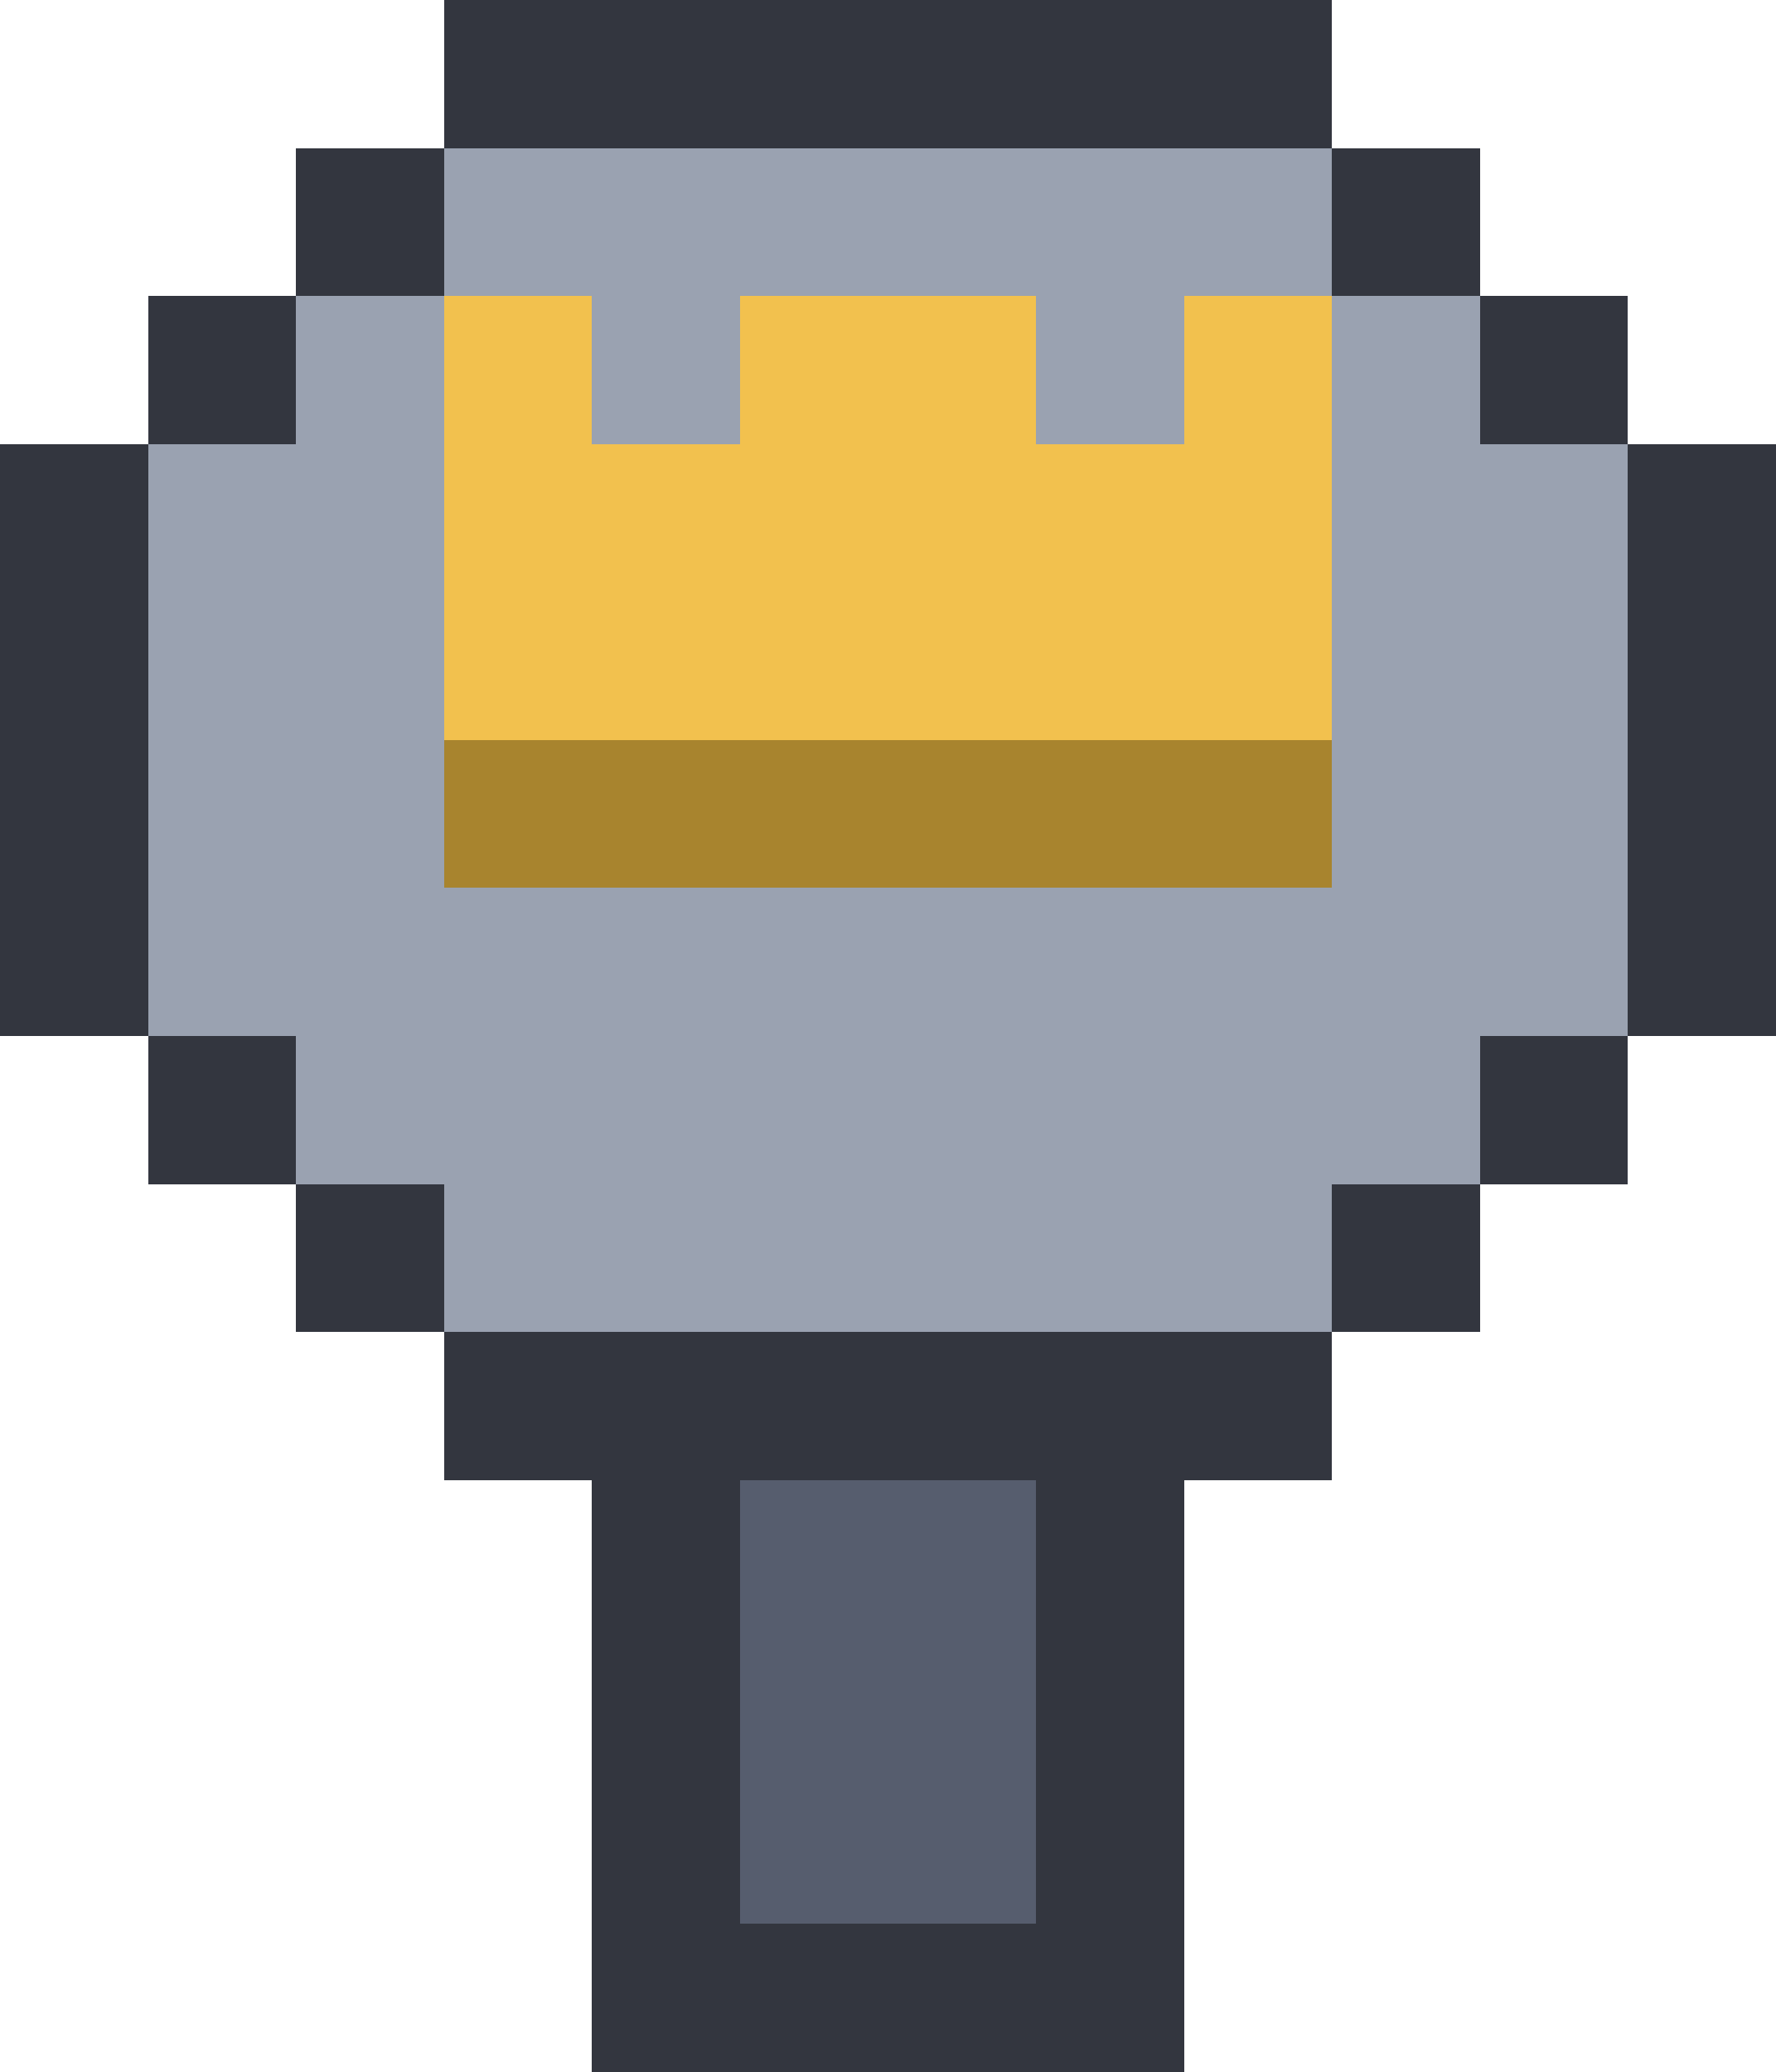
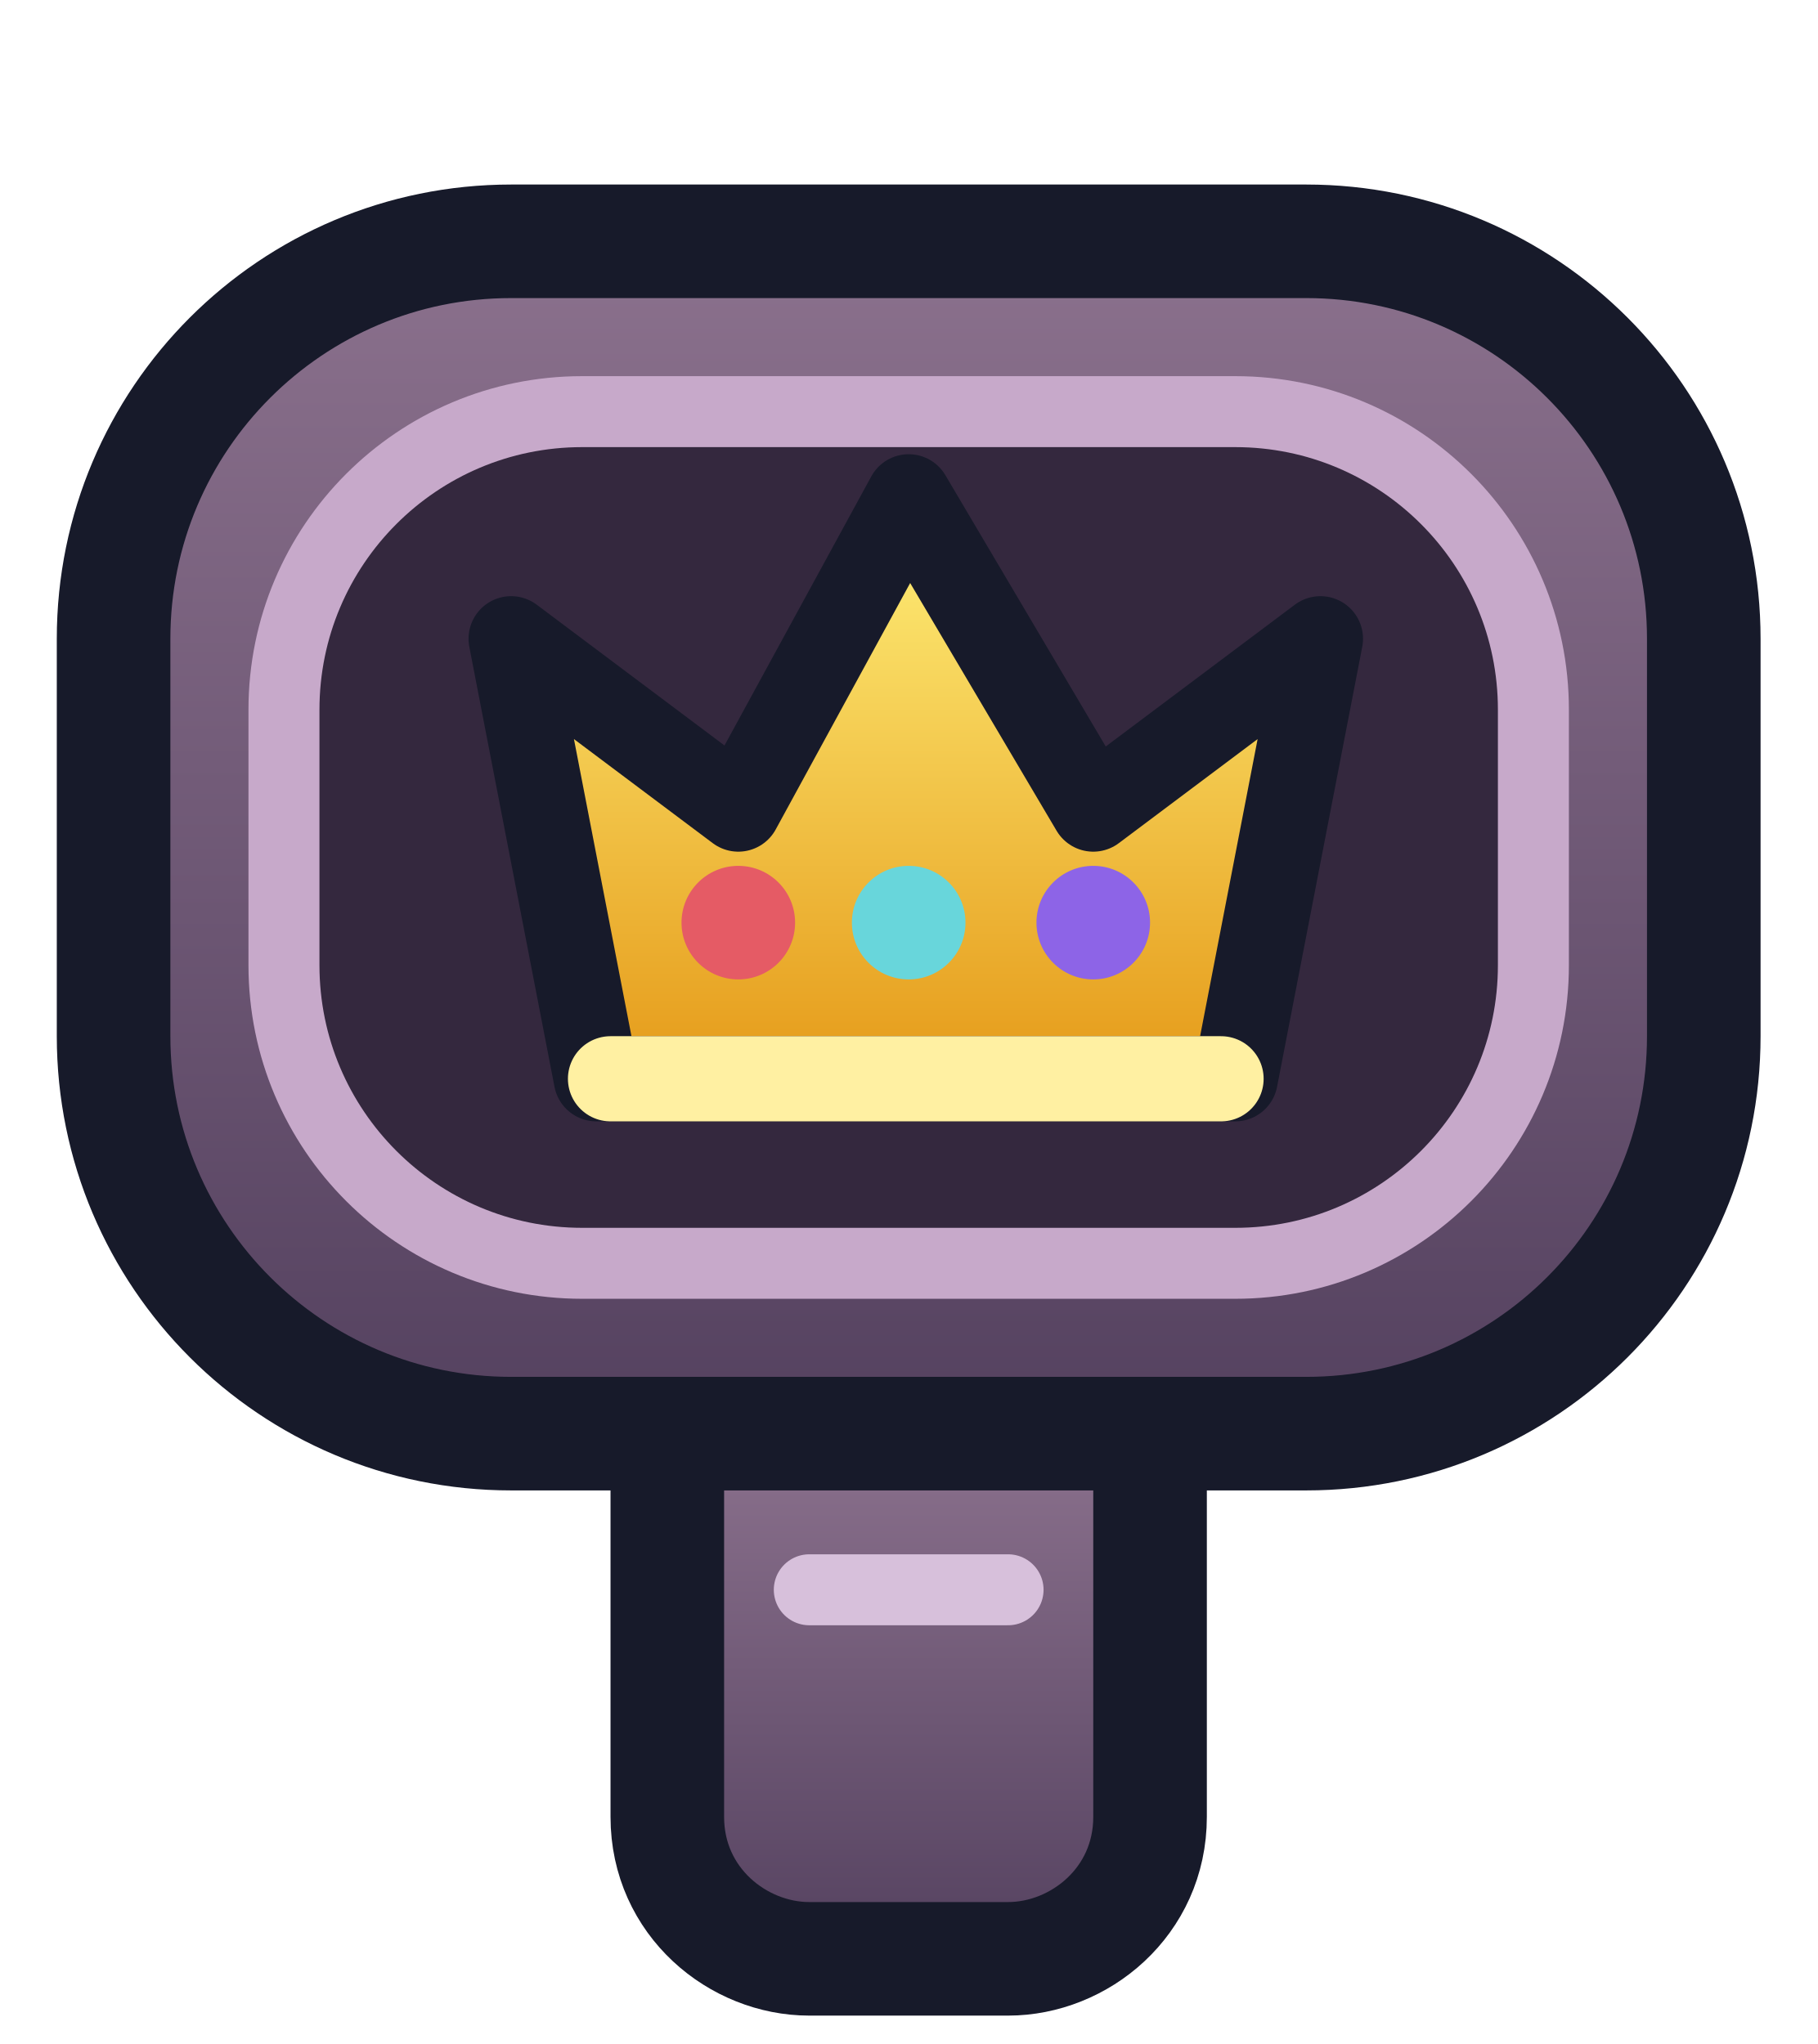
- <svg xmlns="http://www.w3.org/2000/svg" viewBox="0 0 12 14" shape-rendering="crispEdges">
-   <rect x="3" y="0" width="6" height="1" fill="#33363f" />
-   <rect x="2" y="1" width="1" height="1" fill="#33363f" />
-   <rect x="3" y="1" width="6" height="1" fill="#9aa2b1" />
-   <rect x="9" y="1" width="1" height="1" fill="#33363f" />
-   <rect x="1" y="2" width="1" height="1" fill="#33363f" />
-   <rect x="2" y="2" width="1" height="1" fill="#9aa2b1" />
-   <rect x="3" y="2" width="1" height="1" fill="#f2c14e" />
-   <rect x="4" y="2" width="1" height="1" fill="#9aa2b1" />
-   <rect x="5" y="2" width="2" height="1" fill="#f2c14e" />
-   <rect x="7" y="2" width="1" height="1" fill="#9aa2b1" />
-   <rect x="8" y="2" width="1" height="1" fill="#f2c14e" />
-   <rect x="9" y="2" width="1" height="1" fill="#9aa2b1" />
-   <rect x="10" y="2" width="1" height="1" fill="#33363f" />
-   <rect x="0" y="3" width="1" height="1" fill="#33363f" />
-   <rect x="1" y="3" width="2" height="1" fill="#9aa2b1" />
-   <rect x="3" y="3" width="6" height="1" fill="#f2c14e" />
-   <rect x="9" y="3" width="2" height="1" fill="#9aa2b1" />
-   <rect x="11" y="3" width="1" height="1" fill="#33363f" />
-   <rect x="0" y="4" width="1" height="1" fill="#33363f" />
-   <rect x="1" y="4" width="2" height="1" fill="#9aa2b1" />
-   <rect x="3" y="4" width="6" height="1" fill="#f2c14e" />
-   <rect x="9" y="4" width="2" height="1" fill="#9aa2b1" />
-   <rect x="11" y="4" width="1" height="1" fill="#33363f" />
-   <rect x="0" y="5" width="1" height="1" fill="#33363f" />
-   <rect x="1" y="5" width="2" height="1" fill="#9aa2b1" />
-   <rect x="3" y="5" width="6" height="1" fill="#a8842e" />
-   <rect x="9" y="5" width="2" height="1" fill="#9aa2b1" />
-   <rect x="11" y="5" width="1" height="1" fill="#33363f" />
-   <rect x="0" y="6" width="1" height="1" fill="#33363f" />
-   <rect x="1" y="6" width="10" height="1" fill="#9aa2b1" />
-   <rect x="11" y="6" width="1" height="1" fill="#33363f" />
-   <rect x="1" y="7" width="1" height="1" fill="#33363f" />
-   <rect x="2" y="7" width="8" height="1" fill="#9aa2b1" />
-   <rect x="10" y="7" width="1" height="1" fill="#33363f" />
-   <rect x="2" y="8" width="1" height="1" fill="#33363f" />
-   <rect x="3" y="8" width="6" height="1" fill="#9aa2b1" />
-   <rect x="9" y="8" width="1" height="1" fill="#33363f" />
-   <rect x="3" y="9" width="6" height="1" fill="#33363f" />
-   <rect x="4" y="10" width="1" height="1" fill="#33363f" />
-   <rect x="5" y="10" width="2" height="1" fill="#565d6e" />
-   <rect x="7" y="10" width="1" height="1" fill="#33363f" />
-   <rect x="4" y="11" width="1" height="1" fill="#33363f" />
-   <rect x="5" y="11" width="2" height="1" fill="#565d6e" />
-   <rect x="7" y="11" width="1" height="1" fill="#33363f" />
-   <rect x="4" y="12" width="1" height="1" fill="#33363f" />
-   <rect x="5" y="12" width="2" height="1" fill="#565d6e" />
-   <rect x="7" y="12" width="1" height="1" fill="#33363f" />
-   <rect x="4" y="13" width="4" height="1" fill="#33363f" />
+ <svg xmlns="http://www.w3.org/2000/svg" viewBox="0 0 128 144" role="img" aria-label="왕관 막개">
+   <defs>
+     <linearGradient id="metal" x1="0" y1="0" x2="0" y2="1">
+       <stop stop-color="#8b718d" />
+       <stop offset="1" stop-color="#54415f" />
+     </linearGradient>
+     <linearGradient id="gold" x1="0" y1="0" x2="0" y2="1">
+       <stop stop-color="#fff07a" />
+       <stop offset="1" stop-color="#e59a19" />
+     </linearGradient>
+   </defs>
+   <rect x="8" y="17" width="112" height="84" rx="28" fill="url(#metal)" stroke="#171a2a" stroke-width="8" />
+   <rect x="20" y="29" width="88" height="60" rx="21" fill="#34283e" stroke="#c7a9ca" stroke-width="5" />
+   <path d="m36 45 16 12 12-22 13 22 16-12-6 31H42l-6-31Z" fill="url(#gold)" stroke="#171a2a" stroke-width="6" stroke-linejoin="round" />
+   <path d="M43 76h43" stroke="#fff0a2" stroke-width="6" stroke-linecap="round" />
+   <circle cx="52" cy="65" r="4" fill="#e55b65" />
+   <circle cx="64" cy="65" r="4" fill="#68d6db" />
+   <circle cx="77" cy="65" r="4" fill="#8d64e7" />
+   <path d="M47 101h34v27c0 6-5 10-10 10H57c-5 0-10-4-10-10v-27Z" fill="url(#metal)" stroke="#171a2a" stroke-width="8" stroke-linejoin="round" />
+   <path d="M57 112h14" stroke="#d7c0db" stroke-width="5" stroke-linecap="round" />
</svg>
